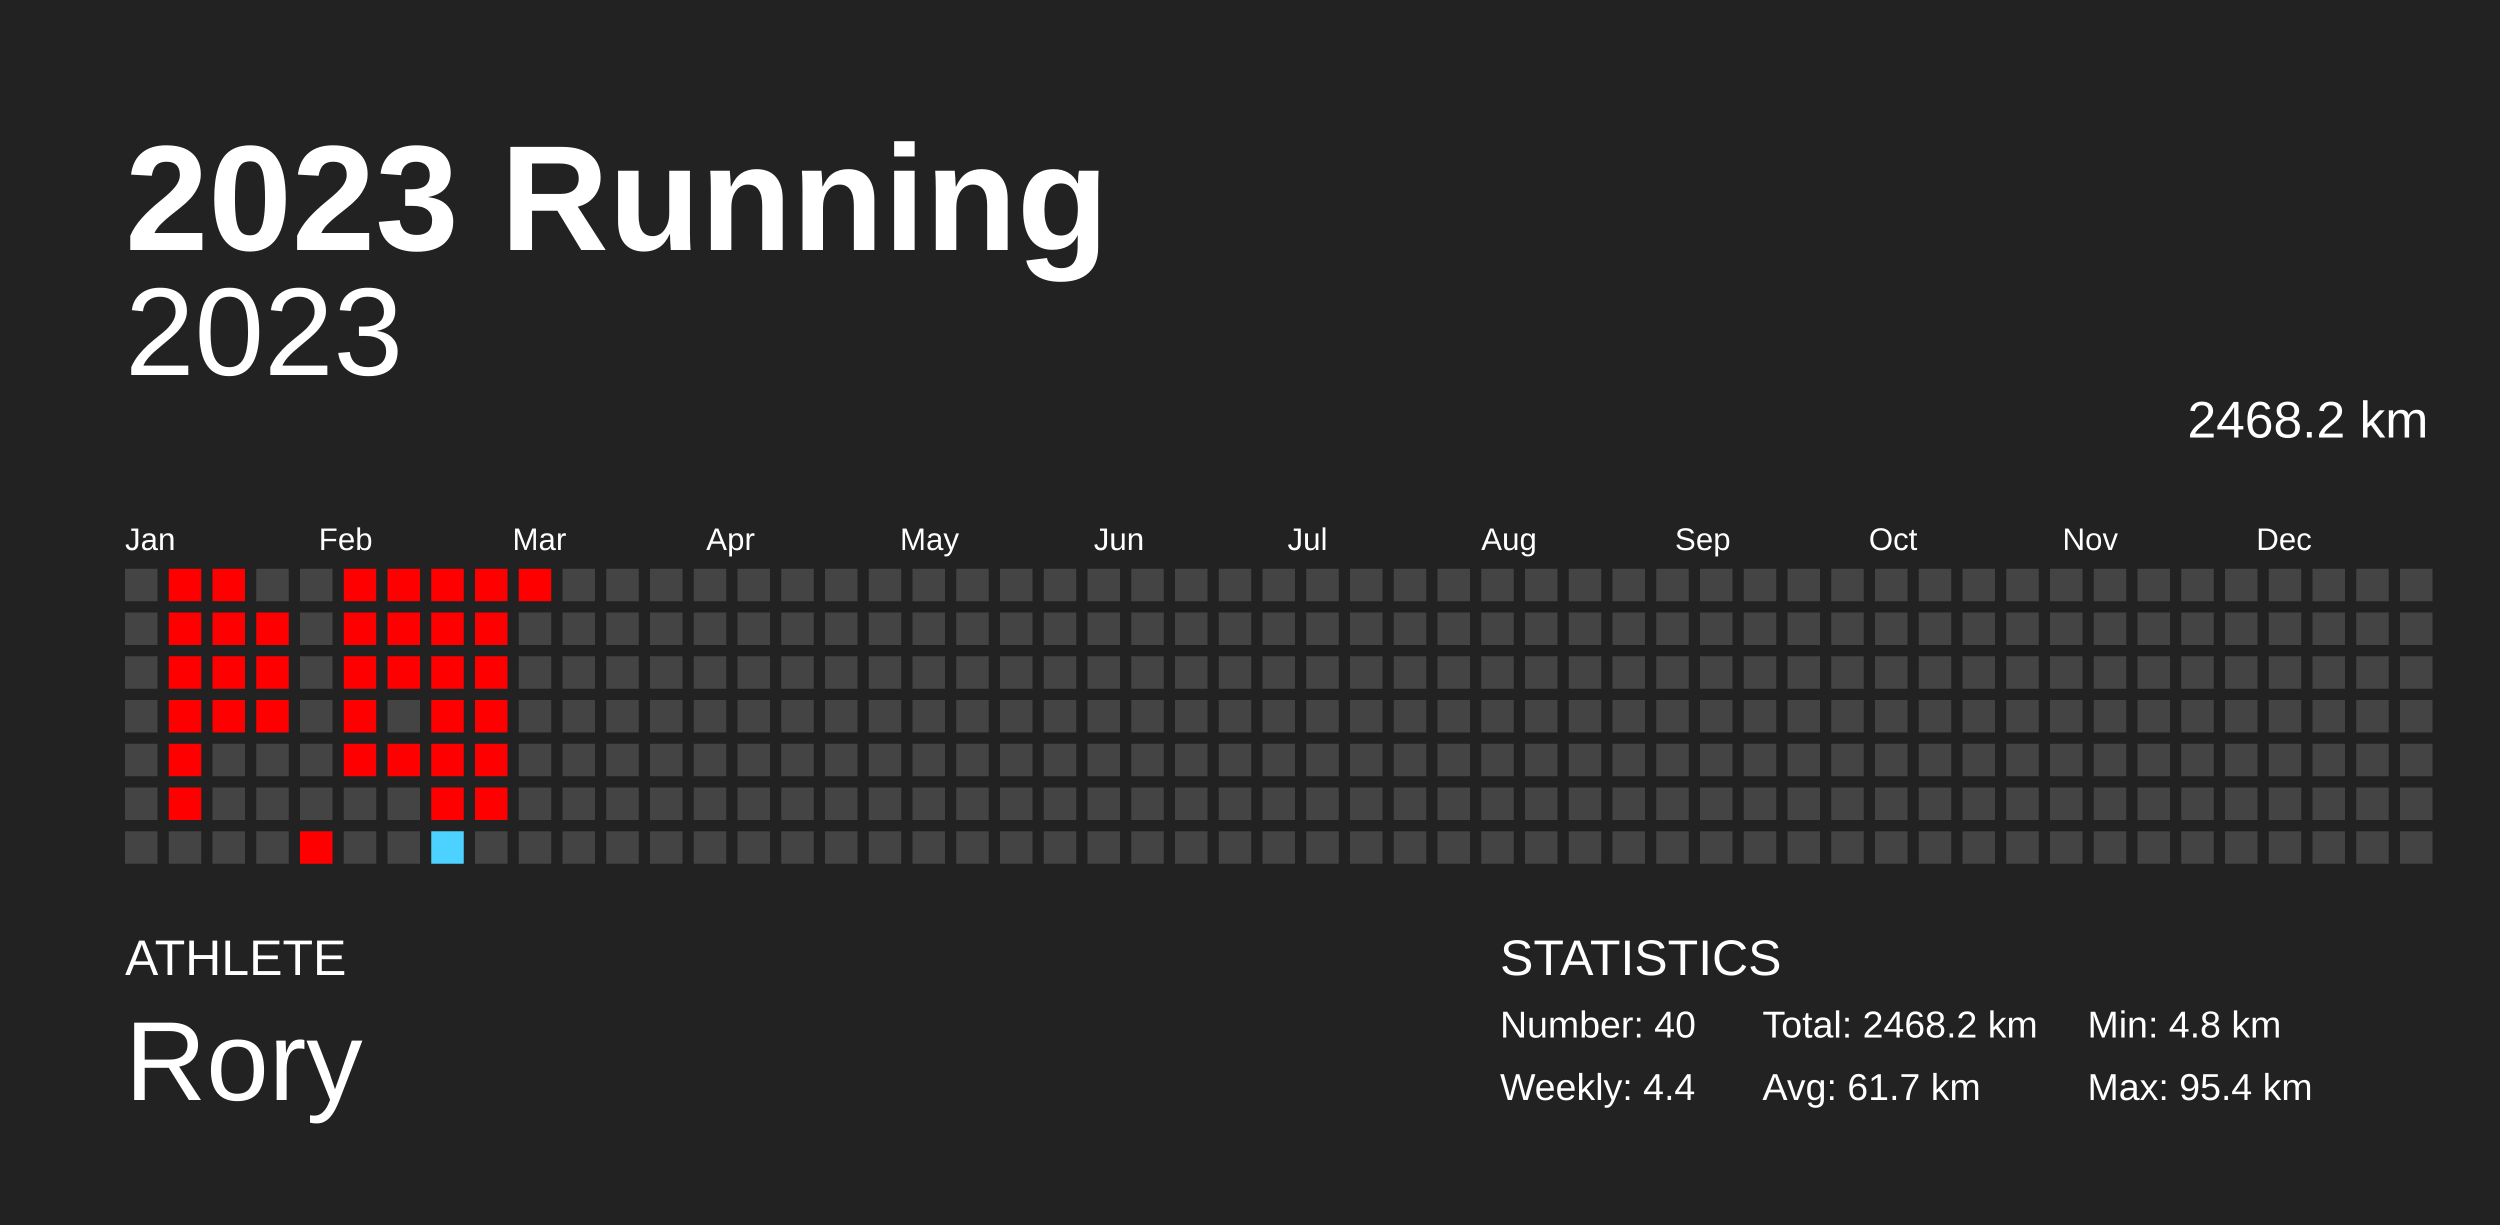
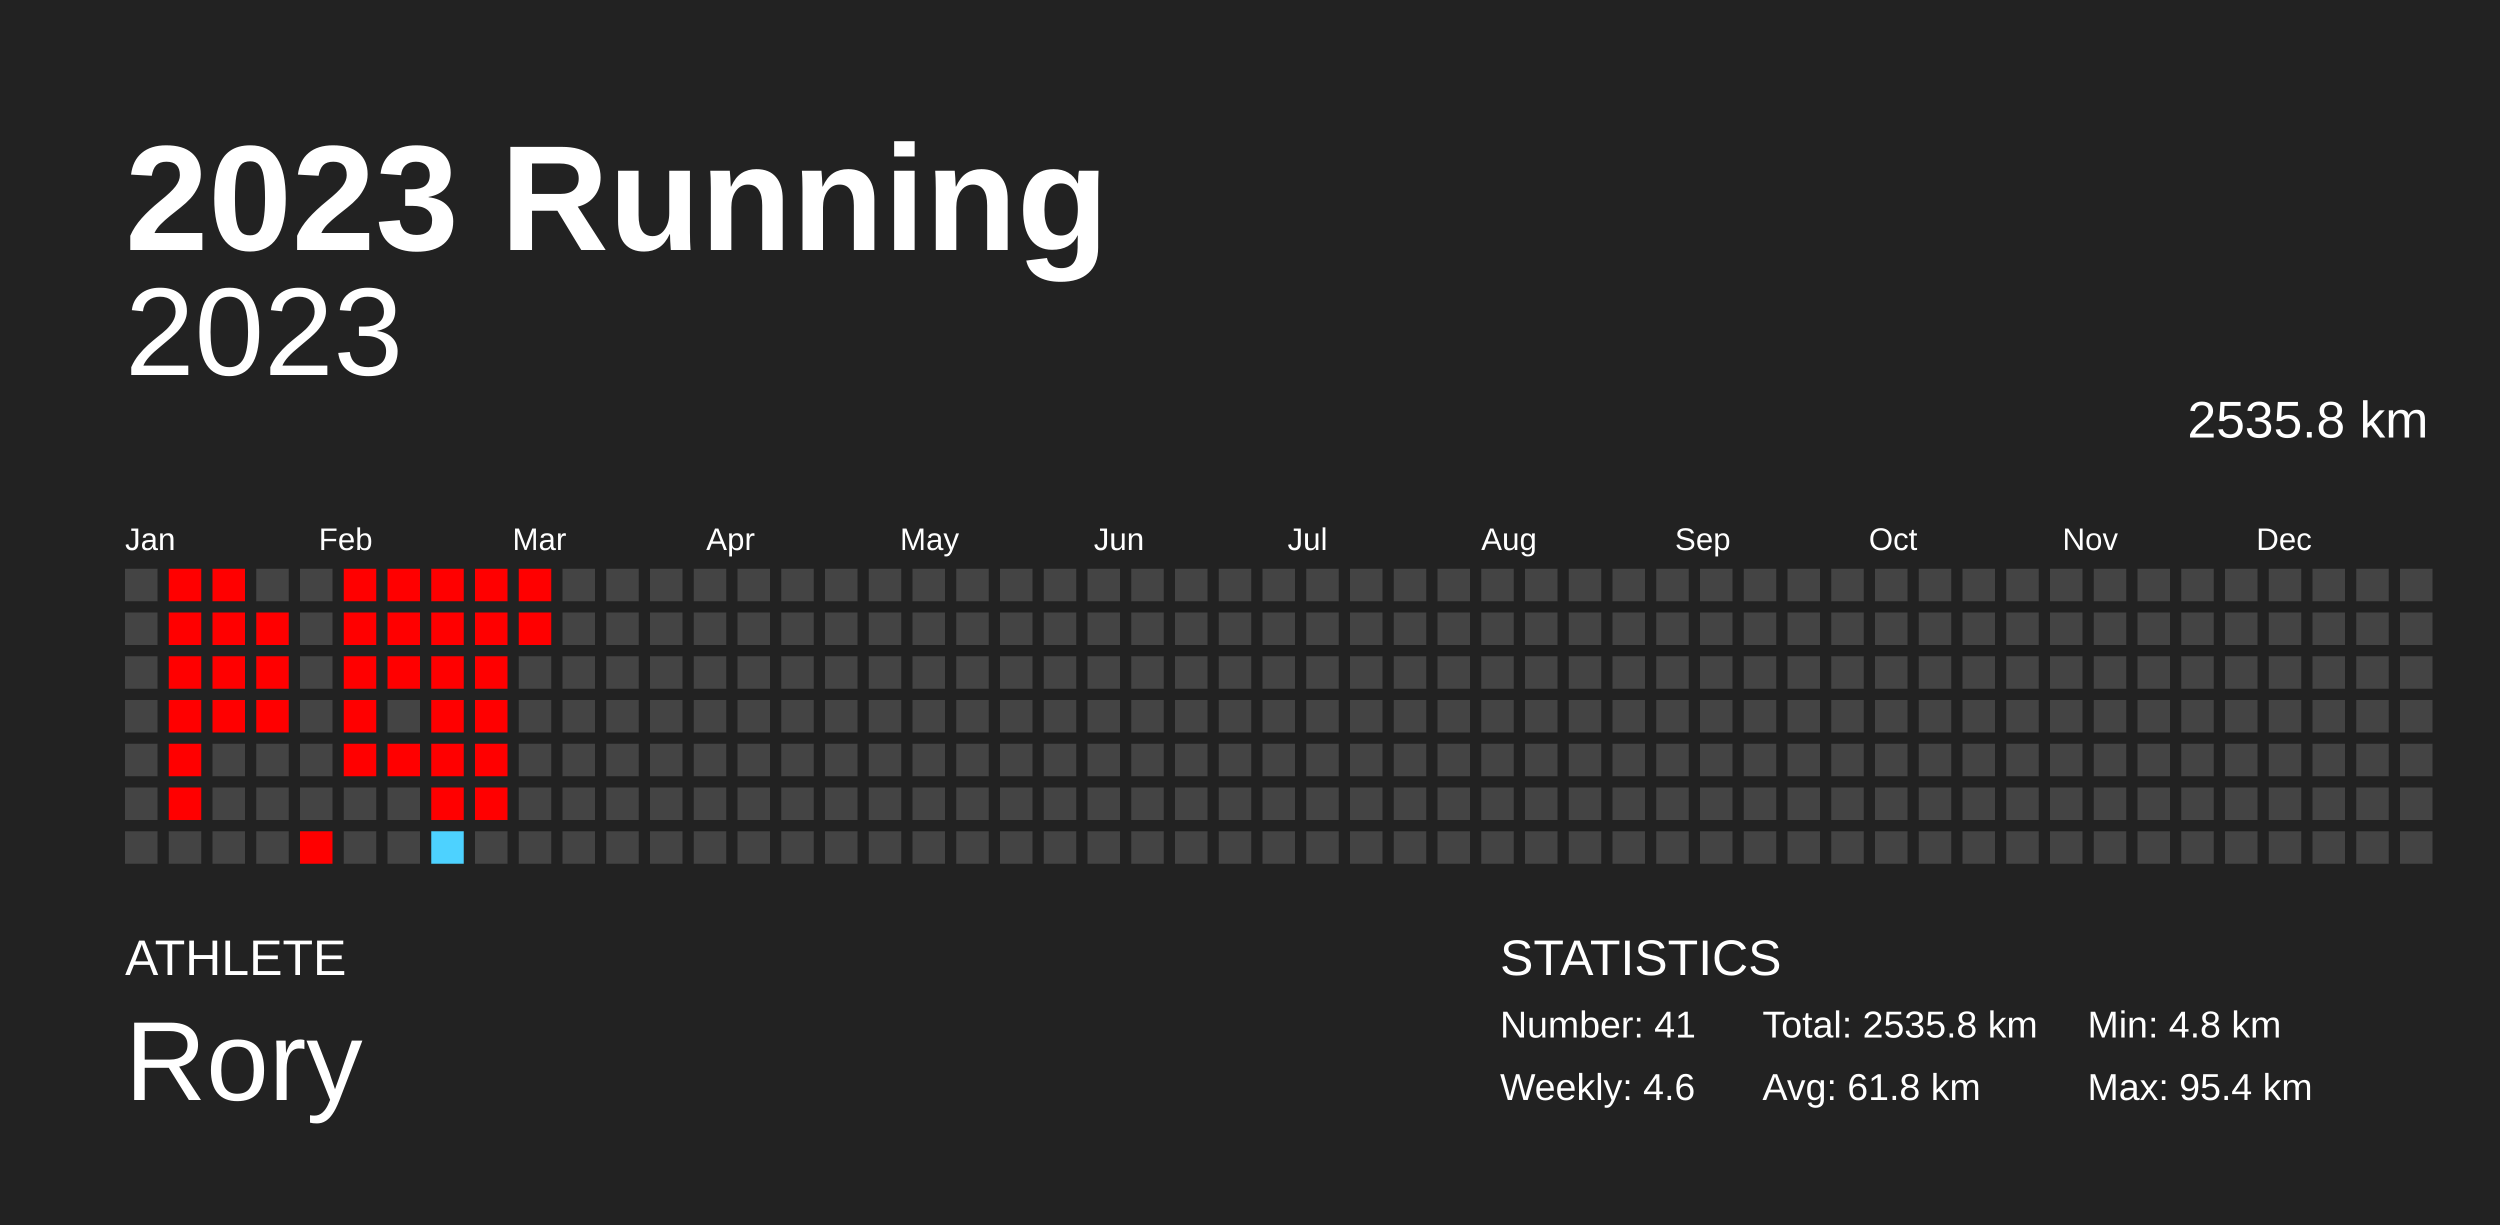
<svg xmlns="http://www.w3.org/2000/svg" baseProfile="full" height="98mm" version="1.1" viewBox="0,0,200,98" width="200mm">
  <defs />
  <rect fill="#222222" height="98" width="200" x="0" y="0" />
  <text fill="#FFFFFF" style="font-size:12px; font-family:Arial; font-weight:bold;" x="10" y="20">2023 Running</text>
  <text fill="#FFFFFF" style="font-size:4px; font-family:Arial" x="10" y="78">ATHLETE</text>
  <text fill="#FFFFFF" style="font-size:9px; font-family:Arial" x="10" y="88">Rory</text>
  <text fill="#FFFFFF" style="font-size:4px; font-family:Arial" x="120" y="78">STATISTICS</text>
-   <text fill="#FFFFFF" style="font-size:3px; font-family:Arial" x="120" y="83">Number: 40</text>
-   <text fill="#FFFFFF" style="font-size:3px; font-family:Arial" x="120" y="88">Weekly: 4.4</text>
-   <text fill="#FFFFFF" style="font-size:3px; font-family:Arial" x="141" y="83">Total: 2468.2 km</text>
-   <text fill="#FFFFFF" style="font-size:3px; font-family:Arial" x="141" y="88">Avg: 61.7 km</text>
+   <text fill="#FFFFFF" style="font-size:3px; font-family:Arial" x="120" y="83">Number: 41</text>
+   <text fill="#FFFFFF" style="font-size:3px; font-family:Arial" x="120" y="88">Weekly: 4.6</text>
+   <text fill="#FFFFFF" style="font-size:3px; font-family:Arial" x="141" y="83">Total: 2535.8 km</text>
+   <text fill="#FFFFFF" style="font-size:3px; font-family:Arial" x="141" y="88">Avg: 61.8 km</text>
  <text fill="#FFFFFF" style="font-size:3px; font-family:Arial" x="167" y="83">Min: 4.8 km</text>
  <text fill="#FFFFFF" style="font-size:3px; font-family:Arial" x="167" y="88">Max: 95.4 km</text>
  <text alignment-baseline="hanging" fill="#FFFFFF" style="font-size:10.0px; font-family:Arial;" x="10" y="30">2023</text>
-   <text alignment-baseline="hanging" fill="#FFFFFF" style="font-size:4.125px; font-family:Arial;" x="175" y="35">2468.2 km</text>
+   <text alignment-baseline="hanging" fill="#FFFFFF" style="font-size:4.125px; font-family:Arial;" x="175" y="35">2535.8 km</text>
  <text fill="#FFFFFF" style="font-size:2.5px; font-family:Arial" x="10.0" y="44">Jan</text>
  <text fill="#FFFFFF" style="font-size:2.5px; font-family:Arial" x="25.5" y="44">Feb</text>
  <text fill="#FFFFFF" style="font-size:2.5px; font-family:Arial" x="41.0" y="44">Mar</text>
  <text fill="#FFFFFF" style="font-size:2.5px; font-family:Arial" x="56.5" y="44">Apr</text>
  <text fill="#FFFFFF" style="font-size:2.5px; font-family:Arial" x="72.0" y="44">May</text>
  <text fill="#FFFFFF" style="font-size:2.5px; font-family:Arial" x="87.5" y="44">Jun</text>
  <text fill="#FFFFFF" style="font-size:2.5px; font-family:Arial" x="103.0" y="44">Jul</text>
  <text fill="#FFFFFF" style="font-size:2.5px; font-family:Arial" x="118.5" y="44">Aug</text>
  <text fill="#FFFFFF" style="font-size:2.5px; font-family:Arial" x="134.0" y="44">Sep</text>
  <text fill="#FFFFFF" style="font-size:2.5px; font-family:Arial" x="149.5" y="44">Oct</text>
  <text fill="#FFFFFF" style="font-size:2.5px; font-family:Arial" x="165.0" y="44">Nov</text>
  <text fill="#FFFFFF" style="font-size:2.5px; font-family:Arial" x="180.5" y="44">Dec</text>
  <rect fill="#444444" height="2.6" width="2.6" x="10.0" y="45.5" />
  <rect fill="#444444" height="2.6" width="2.6" x="10.0" y="49.0" />
  <rect fill="#444444" height="2.6" width="2.6" x="10.0" y="52.5" />
  <rect fill="#444444" height="2.6" width="2.6" x="10.0" y="56.0" />
  <rect fill="#444444" height="2.6" width="2.6" x="10.0" y="59.5" />
  <rect fill="#444444" height="2.6" width="2.6" x="10.0" y="63.0" />
  <rect fill="#444444" height="2.6" width="2.6" x="10.0" y="66.5" />
  <rect fill="red" height="2.6" width="2.6" x="13.5" y="45.5" />
  <rect fill="red" height="2.6" width="2.6" x="13.5" y="49.0" />
  <rect fill="red" height="2.6" width="2.6" x="13.5" y="52.5" />
  <rect fill="red" height="2.6" width="2.6" x="13.5" y="56.0" />
  <rect fill="red" height="2.6" width="2.6" x="13.5" y="59.5" />
  <rect fill="red" height="2.6" width="2.6" x="13.5" y="63.0" />
  <rect fill="#444444" height="2.6" width="2.6" x="13.5" y="66.5" />
  <rect fill="red" height="2.6" width="2.6" x="17.0" y="45.5" />
  <rect fill="red" height="2.6" width="2.6" x="17.0" y="49.0" />
  <rect fill="red" height="2.6" width="2.6" x="17.0" y="52.5" />
  <rect fill="red" height="2.6" width="2.6" x="17.0" y="56.0" />
  <rect fill="#444444" height="2.6" width="2.6" x="17.0" y="59.5" />
  <rect fill="#444444" height="2.6" width="2.6" x="17.0" y="63.0" />
  <rect fill="#444444" height="2.6" width="2.6" x="17.0" y="66.5" />
  <rect fill="#444444" height="2.6" width="2.6" x="20.5" y="45.5" />
  <rect fill="red" height="2.6" width="2.6" x="20.5" y="49.0" />
  <rect fill="red" height="2.6" width="2.6" x="20.5" y="52.5" />
  <rect fill="red" height="2.6" width="2.6" x="20.5" y="56.0" />
  <rect fill="#444444" height="2.6" width="2.6" x="20.5" y="59.5" />
  <rect fill="#444444" height="2.6" width="2.6" x="20.5" y="63.0" />
  <rect fill="#444444" height="2.6" width="2.6" x="20.5" y="66.5" />
  <rect fill="#444444" height="2.6" width="2.6" x="24.0" y="45.5" />
  <rect fill="#444444" height="2.6" width="2.6" x="24.0" y="49.0" />
  <rect fill="#444444" height="2.6" width="2.6" x="24.0" y="52.5" />
  <rect fill="#444444" height="2.6" width="2.6" x="24.0" y="56.0" />
  <rect fill="#444444" height="2.6" width="2.6" x="24.0" y="59.5" />
  <rect fill="#444444" height="2.6" width="2.6" x="24.0" y="63.0" />
  <rect fill="red" height="2.6" width="2.6" x="24.0" y="66.5" />
  <rect fill="red" height="2.6" width="2.6" x="27.5" y="45.5" />
  <rect fill="red" height="2.6" width="2.6" x="27.5" y="49.0" />
  <rect fill="red" height="2.6" width="2.6" x="27.5" y="52.5" />
  <rect fill="red" height="2.6" width="2.6" x="27.5" y="56.0" />
  <rect fill="red" height="2.6" width="2.6" x="27.5" y="59.5" />
  <rect fill="#444444" height="2.6" width="2.6" x="27.5" y="63.0" />
  <rect fill="#444444" height="2.6" width="2.6" x="27.5" y="66.5" />
  <rect fill="red" height="2.6" width="2.6" x="31.0" y="45.5" />
  <rect fill="red" height="2.6" width="2.6" x="31.0" y="49.0" />
  <rect fill="red" height="2.6" width="2.6" x="31.0" y="52.5" />
  <rect fill="#444444" height="2.6" width="2.6" x="31.0" y="56.0" />
  <rect fill="red" height="2.6" width="2.6" x="31.0" y="59.5" />
  <rect fill="#444444" height="2.6" width="2.6" x="31.0" y="63.0" />
  <rect fill="#444444" height="2.6" width="2.6" x="31.0" y="66.5" />
  <rect fill="red" height="2.6" width="2.6" x="34.5" y="45.5" />
  <rect fill="red" height="2.6" width="2.6" x="34.5" y="49.0" />
  <rect fill="red" height="2.6" width="2.6" x="34.5" y="52.5" />
  <rect fill="red" height="2.6" width="2.6" x="34.5" y="56.0" />
  <rect fill="red" height="2.6" width="2.6" x="34.5" y="59.5" />
  <rect fill="red" height="2.6" width="2.6" x="34.5" y="63.0" />
  <rect fill="#4dd2ff" height="2.6" width="2.6" x="34.5" y="66.5" />
  <rect fill="red" height="2.6" width="2.6" x="38.0" y="45.5" />
  <rect fill="red" height="2.6" width="2.6" x="38.0" y="49.0" />
  <rect fill="red" height="2.6" width="2.6" x="38.0" y="52.5" />
  <rect fill="red" height="2.6" width="2.6" x="38.0" y="56.0" />
  <rect fill="red" height="2.6" width="2.6" x="38.0" y="59.5" />
  <rect fill="red" height="2.6" width="2.6" x="38.0" y="63.0" />
  <rect fill="#444444" height="2.6" width="2.6" x="38.0" y="66.5" />
  <rect fill="red" height="2.6" width="2.6" x="41.5" y="45.5" />
-   <rect fill="#444444" height="2.6" width="2.6" x="41.5" y="49.0" />
+   <rect fill="red" height="2.6" width="2.6" x="41.5" y="49.0" />
  <rect fill="#444444" height="2.6" width="2.6" x="41.5" y="52.5" />
  <rect fill="#444444" height="2.6" width="2.6" x="41.5" y="56.0" />
  <rect fill="#444444" height="2.6" width="2.6" x="41.5" y="59.5" />
  <rect fill="#444444" height="2.6" width="2.6" x="41.5" y="63.0" />
  <rect fill="#444444" height="2.6" width="2.6" x="41.5" y="66.5" />
  <rect fill="#444444" height="2.6" width="2.6" x="45.0" y="45.5" />
  <rect fill="#444444" height="2.6" width="2.6" x="45.0" y="49.0" />
  <rect fill="#444444" height="2.6" width="2.6" x="45.0" y="52.5" />
  <rect fill="#444444" height="2.6" width="2.6" x="45.0" y="56.0" />
  <rect fill="#444444" height="2.6" width="2.6" x="45.0" y="59.5" />
  <rect fill="#444444" height="2.6" width="2.6" x="45.0" y="63.0" />
  <rect fill="#444444" height="2.6" width="2.6" x="45.0" y="66.5" />
  <rect fill="#444444" height="2.6" width="2.6" x="48.5" y="45.5" />
  <rect fill="#444444" height="2.6" width="2.6" x="48.5" y="49.0" />
  <rect fill="#444444" height="2.6" width="2.6" x="48.5" y="52.5" />
  <rect fill="#444444" height="2.6" width="2.6" x="48.5" y="56.0" />
  <rect fill="#444444" height="2.6" width="2.6" x="48.5" y="59.5" />
  <rect fill="#444444" height="2.6" width="2.6" x="48.5" y="63.0" />
  <rect fill="#444444" height="2.6" width="2.6" x="48.5" y="66.5" />
  <rect fill="#444444" height="2.6" width="2.6" x="52.0" y="45.5" />
  <rect fill="#444444" height="2.6" width="2.6" x="52.0" y="49.0" />
  <rect fill="#444444" height="2.6" width="2.6" x="52.0" y="52.5" />
  <rect fill="#444444" height="2.6" width="2.6" x="52.0" y="56.0" />
  <rect fill="#444444" height="2.6" width="2.6" x="52.0" y="59.5" />
  <rect fill="#444444" height="2.6" width="2.6" x="52.0" y="63.0" />
  <rect fill="#444444" height="2.6" width="2.6" x="52.0" y="66.5" />
  <rect fill="#444444" height="2.6" width="2.6" x="55.5" y="45.5" />
  <rect fill="#444444" height="2.6" width="2.6" x="55.5" y="49.0" />
  <rect fill="#444444" height="2.6" width="2.6" x="55.5" y="52.5" />
  <rect fill="#444444" height="2.6" width="2.6" x="55.5" y="56.0" />
  <rect fill="#444444" height="2.6" width="2.6" x="55.5" y="59.5" />
  <rect fill="#444444" height="2.6" width="2.6" x="55.5" y="63.0" />
  <rect fill="#444444" height="2.6" width="2.6" x="55.5" y="66.5" />
  <rect fill="#444444" height="2.6" width="2.6" x="59.0" y="45.5" />
  <rect fill="#444444" height="2.6" width="2.6" x="59.0" y="49.0" />
  <rect fill="#444444" height="2.6" width="2.6" x="59.0" y="52.5" />
  <rect fill="#444444" height="2.6" width="2.6" x="59.0" y="56.0" />
  <rect fill="#444444" height="2.6" width="2.6" x="59.0" y="59.5" />
  <rect fill="#444444" height="2.6" width="2.6" x="59.0" y="63.0" />
  <rect fill="#444444" height="2.6" width="2.6" x="59.0" y="66.5" />
  <rect fill="#444444" height="2.6" width="2.6" x="62.5" y="45.5" />
  <rect fill="#444444" height="2.6" width="2.6" x="62.5" y="49.0" />
  <rect fill="#444444" height="2.6" width="2.6" x="62.5" y="52.5" />
  <rect fill="#444444" height="2.6" width="2.6" x="62.5" y="56.0" />
  <rect fill="#444444" height="2.6" width="2.6" x="62.5" y="59.5" />
  <rect fill="#444444" height="2.6" width="2.6" x="62.5" y="63.0" />
  <rect fill="#444444" height="2.6" width="2.6" x="62.5" y="66.5" />
  <rect fill="#444444" height="2.6" width="2.6" x="66.0" y="45.5" />
  <rect fill="#444444" height="2.6" width="2.6" x="66.0" y="49.0" />
  <rect fill="#444444" height="2.6" width="2.6" x="66.0" y="52.5" />
  <rect fill="#444444" height="2.6" width="2.6" x="66.0" y="56.0" />
  <rect fill="#444444" height="2.6" width="2.6" x="66.0" y="59.5" />
  <rect fill="#444444" height="2.6" width="2.6" x="66.0" y="63.0" />
  <rect fill="#444444" height="2.6" width="2.6" x="66.0" y="66.5" />
  <rect fill="#444444" height="2.6" width="2.6" x="69.5" y="45.5" />
  <rect fill="#444444" height="2.6" width="2.6" x="69.5" y="49.0" />
  <rect fill="#444444" height="2.6" width="2.6" x="69.5" y="52.5" />
  <rect fill="#444444" height="2.6" width="2.6" x="69.5" y="56.0" />
  <rect fill="#444444" height="2.6" width="2.6" x="69.5" y="59.5" />
  <rect fill="#444444" height="2.6" width="2.6" x="69.5" y="63.0" />
  <rect fill="#444444" height="2.6" width="2.6" x="69.5" y="66.5" />
  <rect fill="#444444" height="2.6" width="2.6" x="73.0" y="45.5" />
  <rect fill="#444444" height="2.6" width="2.6" x="73.0" y="49.0" />
  <rect fill="#444444" height="2.6" width="2.6" x="73.0" y="52.5" />
  <rect fill="#444444" height="2.6" width="2.6" x="73.0" y="56.0" />
  <rect fill="#444444" height="2.6" width="2.6" x="73.0" y="59.5" />
  <rect fill="#444444" height="2.6" width="2.6" x="73.0" y="63.0" />
  <rect fill="#444444" height="2.6" width="2.6" x="73.0" y="66.5" />
  <rect fill="#444444" height="2.6" width="2.6" x="76.5" y="45.5" />
  <rect fill="#444444" height="2.6" width="2.6" x="76.5" y="49.0" />
  <rect fill="#444444" height="2.6" width="2.6" x="76.5" y="52.5" />
  <rect fill="#444444" height="2.6" width="2.6" x="76.5" y="56.0" />
  <rect fill="#444444" height="2.6" width="2.6" x="76.5" y="59.5" />
  <rect fill="#444444" height="2.6" width="2.6" x="76.5" y="63.0" />
  <rect fill="#444444" height="2.6" width="2.6" x="76.5" y="66.5" />
  <rect fill="#444444" height="2.6" width="2.6" x="80.0" y="45.5" />
  <rect fill="#444444" height="2.6" width="2.6" x="80.0" y="49.0" />
  <rect fill="#444444" height="2.6" width="2.6" x="80.0" y="52.5" />
  <rect fill="#444444" height="2.6" width="2.6" x="80.0" y="56.0" />
  <rect fill="#444444" height="2.6" width="2.6" x="80.0" y="59.5" />
  <rect fill="#444444" height="2.6" width="2.6" x="80.0" y="63.0" />
  <rect fill="#444444" height="2.6" width="2.6" x="80.0" y="66.5" />
  <rect fill="#444444" height="2.6" width="2.6" x="83.5" y="45.5" />
  <rect fill="#444444" height="2.6" width="2.6" x="83.5" y="49.0" />
  <rect fill="#444444" height="2.6" width="2.6" x="83.5" y="52.5" />
  <rect fill="#444444" height="2.6" width="2.6" x="83.5" y="56.0" />
  <rect fill="#444444" height="2.6" width="2.6" x="83.5" y="59.5" />
  <rect fill="#444444" height="2.6" width="2.6" x="83.5" y="63.0" />
  <rect fill="#444444" height="2.6" width="2.6" x="83.5" y="66.5" />
  <rect fill="#444444" height="2.6" width="2.6" x="87.0" y="45.5" />
  <rect fill="#444444" height="2.6" width="2.6" x="87.0" y="49.0" />
  <rect fill="#444444" height="2.6" width="2.6" x="87.0" y="52.5" />
  <rect fill="#444444" height="2.6" width="2.6" x="87.0" y="56.0" />
  <rect fill="#444444" height="2.6" width="2.6" x="87.0" y="59.5" />
  <rect fill="#444444" height="2.6" width="2.6" x="87.0" y="63.0" />
  <rect fill="#444444" height="2.6" width="2.6" x="87.0" y="66.5" />
  <rect fill="#444444" height="2.6" width="2.6" x="90.5" y="45.5" />
  <rect fill="#444444" height="2.6" width="2.6" x="90.5" y="49.0" />
  <rect fill="#444444" height="2.6" width="2.6" x="90.5" y="52.5" />
  <rect fill="#444444" height="2.6" width="2.6" x="90.5" y="56.0" />
  <rect fill="#444444" height="2.6" width="2.6" x="90.5" y="59.5" />
  <rect fill="#444444" height="2.6" width="2.6" x="90.5" y="63.0" />
  <rect fill="#444444" height="2.6" width="2.6" x="90.5" y="66.5" />
  <rect fill="#444444" height="2.6" width="2.6" x="94.0" y="45.5" />
  <rect fill="#444444" height="2.6" width="2.6" x="94.0" y="49.0" />
  <rect fill="#444444" height="2.6" width="2.6" x="94.0" y="52.5" />
  <rect fill="#444444" height="2.6" width="2.6" x="94.0" y="56.0" />
  <rect fill="#444444" height="2.6" width="2.6" x="94.0" y="59.5" />
  <rect fill="#444444" height="2.6" width="2.6" x="94.0" y="63.0" />
  <rect fill="#444444" height="2.6" width="2.6" x="94.0" y="66.5" />
  <rect fill="#444444" height="2.6" width="2.6" x="97.5" y="45.5" />
  <rect fill="#444444" height="2.6" width="2.6" x="97.5" y="49.0" />
  <rect fill="#444444" height="2.6" width="2.6" x="97.5" y="52.5" />
  <rect fill="#444444" height="2.6" width="2.6" x="97.5" y="56.0" />
  <rect fill="#444444" height="2.6" width="2.6" x="97.5" y="59.5" />
  <rect fill="#444444" height="2.6" width="2.6" x="97.5" y="63.0" />
  <rect fill="#444444" height="2.6" width="2.6" x="97.5" y="66.5" />
  <rect fill="#444444" height="2.6" width="2.6" x="101.0" y="45.5" />
  <rect fill="#444444" height="2.6" width="2.6" x="101.0" y="49.0" />
  <rect fill="#444444" height="2.6" width="2.6" x="101.0" y="52.5" />
  <rect fill="#444444" height="2.6" width="2.6" x="101.0" y="56.0" />
  <rect fill="#444444" height="2.6" width="2.6" x="101.0" y="59.5" />
  <rect fill="#444444" height="2.6" width="2.6" x="101.0" y="63.0" />
  <rect fill="#444444" height="2.6" width="2.6" x="101.0" y="66.5" />
  <rect fill="#444444" height="2.6" width="2.6" x="104.5" y="45.5" />
  <rect fill="#444444" height="2.6" width="2.6" x="104.5" y="49.0" />
  <rect fill="#444444" height="2.6" width="2.6" x="104.5" y="52.5" />
  <rect fill="#444444" height="2.6" width="2.6" x="104.5" y="56.0" />
  <rect fill="#444444" height="2.6" width="2.6" x="104.5" y="59.5" />
  <rect fill="#444444" height="2.6" width="2.6" x="104.5" y="63.0" />
  <rect fill="#444444" height="2.6" width="2.6" x="104.5" y="66.5" />
  <rect fill="#444444" height="2.6" width="2.6" x="108.0" y="45.5" />
  <rect fill="#444444" height="2.6" width="2.6" x="108.0" y="49.0" />
  <rect fill="#444444" height="2.6" width="2.6" x="108.0" y="52.5" />
  <rect fill="#444444" height="2.6" width="2.6" x="108.0" y="56.0" />
  <rect fill="#444444" height="2.6" width="2.6" x="108.0" y="59.5" />
  <rect fill="#444444" height="2.6" width="2.6" x="108.0" y="63.0" />
  <rect fill="#444444" height="2.6" width="2.6" x="108.0" y="66.5" />
  <rect fill="#444444" height="2.6" width="2.6" x="111.5" y="45.5" />
  <rect fill="#444444" height="2.6" width="2.6" x="111.5" y="49.0" />
  <rect fill="#444444" height="2.6" width="2.6" x="111.5" y="52.5" />
  <rect fill="#444444" height="2.6" width="2.6" x="111.5" y="56.0" />
  <rect fill="#444444" height="2.6" width="2.6" x="111.5" y="59.5" />
  <rect fill="#444444" height="2.6" width="2.6" x="111.5" y="63.0" />
  <rect fill="#444444" height="2.6" width="2.6" x="111.5" y="66.5" />
  <rect fill="#444444" height="2.6" width="2.6" x="115.0" y="45.5" />
  <rect fill="#444444" height="2.6" width="2.6" x="115.0" y="49.0" />
  <rect fill="#444444" height="2.6" width="2.6" x="115.0" y="52.5" />
  <rect fill="#444444" height="2.6" width="2.6" x="115.0" y="56.0" />
  <rect fill="#444444" height="2.6" width="2.6" x="115.0" y="59.5" />
  <rect fill="#444444" height="2.6" width="2.6" x="115.0" y="63.0" />
  <rect fill="#444444" height="2.6" width="2.6" x="115.0" y="66.5" />
  <rect fill="#444444" height="2.6" width="2.6" x="118.5" y="45.5" />
  <rect fill="#444444" height="2.6" width="2.6" x="118.5" y="49.0" />
  <rect fill="#444444" height="2.6" width="2.6" x="118.5" y="52.5" />
  <rect fill="#444444" height="2.6" width="2.6" x="118.5" y="56.0" />
  <rect fill="#444444" height="2.6" width="2.6" x="118.5" y="59.5" />
  <rect fill="#444444" height="2.6" width="2.6" x="118.5" y="63.0" />
  <rect fill="#444444" height="2.6" width="2.6" x="118.5" y="66.5" />
  <rect fill="#444444" height="2.6" width="2.6" x="122.0" y="45.5" />
  <rect fill="#444444" height="2.6" width="2.6" x="122.0" y="49.0" />
  <rect fill="#444444" height="2.6" width="2.6" x="122.0" y="52.5" />
  <rect fill="#444444" height="2.6" width="2.6" x="122.0" y="56.0" />
  <rect fill="#444444" height="2.6" width="2.6" x="122.0" y="59.5" />
  <rect fill="#444444" height="2.6" width="2.6" x="122.0" y="63.0" />
  <rect fill="#444444" height="2.6" width="2.6" x="122.0" y="66.5" />
  <rect fill="#444444" height="2.6" width="2.6" x="125.5" y="45.5" />
  <rect fill="#444444" height="2.6" width="2.6" x="125.5" y="49.0" />
  <rect fill="#444444" height="2.6" width="2.6" x="125.5" y="52.5" />
  <rect fill="#444444" height="2.6" width="2.6" x="125.5" y="56.0" />
  <rect fill="#444444" height="2.6" width="2.6" x="125.5" y="59.5" />
  <rect fill="#444444" height="2.6" width="2.6" x="125.5" y="63.0" />
  <rect fill="#444444" height="2.6" width="2.6" x="125.5" y="66.5" />
  <rect fill="#444444" height="2.6" width="2.6" x="129.0" y="45.5" />
  <rect fill="#444444" height="2.6" width="2.6" x="129.0" y="49.0" />
  <rect fill="#444444" height="2.6" width="2.6" x="129.0" y="52.5" />
  <rect fill="#444444" height="2.6" width="2.6" x="129.0" y="56.0" />
  <rect fill="#444444" height="2.6" width="2.6" x="129.0" y="59.5" />
  <rect fill="#444444" height="2.6" width="2.6" x="129.0" y="63.0" />
  <rect fill="#444444" height="2.6" width="2.6" x="129.0" y="66.5" />
  <rect fill="#444444" height="2.6" width="2.6" x="132.5" y="45.5" />
  <rect fill="#444444" height="2.6" width="2.6" x="132.5" y="49.0" />
  <rect fill="#444444" height="2.6" width="2.6" x="132.5" y="52.5" />
  <rect fill="#444444" height="2.6" width="2.6" x="132.5" y="56.0" />
  <rect fill="#444444" height="2.6" width="2.6" x="132.5" y="59.5" />
  <rect fill="#444444" height="2.6" width="2.6" x="132.5" y="63.0" />
  <rect fill="#444444" height="2.6" width="2.6" x="132.5" y="66.5" />
  <rect fill="#444444" height="2.6" width="2.6" x="136.0" y="45.5" />
  <rect fill="#444444" height="2.6" width="2.6" x="136.0" y="49.0" />
  <rect fill="#444444" height="2.6" width="2.6" x="136.0" y="52.5" />
  <rect fill="#444444" height="2.6" width="2.6" x="136.0" y="56.0" />
  <rect fill="#444444" height="2.6" width="2.6" x="136.0" y="59.5" />
  <rect fill="#444444" height="2.6" width="2.6" x="136.0" y="63.0" />
  <rect fill="#444444" height="2.6" width="2.6" x="136.0" y="66.5" />
  <rect fill="#444444" height="2.6" width="2.6" x="139.5" y="45.5" />
  <rect fill="#444444" height="2.6" width="2.6" x="139.5" y="49.0" />
  <rect fill="#444444" height="2.6" width="2.6" x="139.5" y="52.5" />
  <rect fill="#444444" height="2.6" width="2.6" x="139.5" y="56.0" />
  <rect fill="#444444" height="2.6" width="2.6" x="139.5" y="59.5" />
  <rect fill="#444444" height="2.6" width="2.6" x="139.5" y="63.0" />
  <rect fill="#444444" height="2.6" width="2.6" x="139.5" y="66.5" />
  <rect fill="#444444" height="2.6" width="2.6" x="143.0" y="45.5" />
  <rect fill="#444444" height="2.6" width="2.6" x="143.0" y="49.0" />
  <rect fill="#444444" height="2.6" width="2.6" x="143.0" y="52.5" />
  <rect fill="#444444" height="2.6" width="2.6" x="143.0" y="56.0" />
  <rect fill="#444444" height="2.6" width="2.6" x="143.0" y="59.5" />
  <rect fill="#444444" height="2.6" width="2.6" x="143.0" y="63.0" />
  <rect fill="#444444" height="2.6" width="2.6" x="143.0" y="66.5" />
  <rect fill="#444444" height="2.6" width="2.6" x="146.5" y="45.5" />
  <rect fill="#444444" height="2.6" width="2.6" x="146.5" y="49.0" />
  <rect fill="#444444" height="2.6" width="2.6" x="146.5" y="52.5" />
  <rect fill="#444444" height="2.6" width="2.6" x="146.5" y="56.0" />
  <rect fill="#444444" height="2.6" width="2.6" x="146.5" y="59.5" />
  <rect fill="#444444" height="2.6" width="2.6" x="146.5" y="63.0" />
  <rect fill="#444444" height="2.6" width="2.6" x="146.5" y="66.5" />
  <rect fill="#444444" height="2.6" width="2.6" x="150.0" y="45.5" />
  <rect fill="#444444" height="2.6" width="2.6" x="150.0" y="49.0" />
  <rect fill="#444444" height="2.6" width="2.6" x="150.0" y="52.5" />
  <rect fill="#444444" height="2.6" width="2.6" x="150.0" y="56.0" />
  <rect fill="#444444" height="2.6" width="2.6" x="150.0" y="59.5" />
  <rect fill="#444444" height="2.6" width="2.6" x="150.0" y="63.0" />
  <rect fill="#444444" height="2.6" width="2.6" x="150.0" y="66.5" />
  <rect fill="#444444" height="2.6" width="2.6" x="153.5" y="45.5" />
  <rect fill="#444444" height="2.6" width="2.6" x="153.5" y="49.0" />
  <rect fill="#444444" height="2.6" width="2.6" x="153.5" y="52.5" />
  <rect fill="#444444" height="2.6" width="2.6" x="153.5" y="56.0" />
  <rect fill="#444444" height="2.6" width="2.6" x="153.5" y="59.5" />
  <rect fill="#444444" height="2.6" width="2.6" x="153.5" y="63.0" />
  <rect fill="#444444" height="2.6" width="2.6" x="153.5" y="66.5" />
  <rect fill="#444444" height="2.6" width="2.6" x="157.0" y="45.5" />
  <rect fill="#444444" height="2.6" width="2.6" x="157.0" y="49.0" />
  <rect fill="#444444" height="2.6" width="2.6" x="157.0" y="52.5" />
  <rect fill="#444444" height="2.6" width="2.6" x="157.0" y="56.0" />
  <rect fill="#444444" height="2.6" width="2.6" x="157.0" y="59.5" />
  <rect fill="#444444" height="2.6" width="2.6" x="157.0" y="63.0" />
  <rect fill="#444444" height="2.6" width="2.6" x="157.0" y="66.5" />
  <rect fill="#444444" height="2.6" width="2.6" x="160.5" y="45.5" />
  <rect fill="#444444" height="2.6" width="2.6" x="160.5" y="49.0" />
  <rect fill="#444444" height="2.6" width="2.6" x="160.5" y="52.5" />
  <rect fill="#444444" height="2.6" width="2.6" x="160.5" y="56.0" />
  <rect fill="#444444" height="2.6" width="2.6" x="160.5" y="59.5" />
  <rect fill="#444444" height="2.6" width="2.6" x="160.5" y="63.0" />
  <rect fill="#444444" height="2.6" width="2.6" x="160.5" y="66.5" />
  <rect fill="#444444" height="2.6" width="2.6" x="164.0" y="45.5" />
  <rect fill="#444444" height="2.6" width="2.6" x="164.0" y="49.0" />
  <rect fill="#444444" height="2.6" width="2.6" x="164.0" y="52.5" />
  <rect fill="#444444" height="2.6" width="2.6" x="164.0" y="56.0" />
  <rect fill="#444444" height="2.6" width="2.6" x="164.0" y="59.5" />
  <rect fill="#444444" height="2.6" width="2.6" x="164.0" y="63.0" />
  <rect fill="#444444" height="2.6" width="2.6" x="164.0" y="66.5" />
  <rect fill="#444444" height="2.6" width="2.6" x="167.5" y="45.5" />
  <rect fill="#444444" height="2.6" width="2.6" x="167.5" y="49.0" />
  <rect fill="#444444" height="2.6" width="2.6" x="167.5" y="52.5" />
  <rect fill="#444444" height="2.6" width="2.6" x="167.5" y="56.0" />
  <rect fill="#444444" height="2.6" width="2.6" x="167.5" y="59.5" />
  <rect fill="#444444" height="2.6" width="2.6" x="167.5" y="63.0" />
  <rect fill="#444444" height="2.6" width="2.6" x="167.5" y="66.5" />
  <rect fill="#444444" height="2.6" width="2.6" x="171.0" y="45.5" />
  <rect fill="#444444" height="2.6" width="2.6" x="171.0" y="49.0" />
  <rect fill="#444444" height="2.6" width="2.6" x="171.0" y="52.5" />
  <rect fill="#444444" height="2.6" width="2.6" x="171.0" y="56.0" />
  <rect fill="#444444" height="2.6" width="2.6" x="171.0" y="59.5" />
  <rect fill="#444444" height="2.6" width="2.6" x="171.0" y="63.0" />
  <rect fill="#444444" height="2.6" width="2.6" x="171.0" y="66.5" />
  <rect fill="#444444" height="2.6" width="2.6" x="174.5" y="45.5" />
  <rect fill="#444444" height="2.6" width="2.6" x="174.5" y="49.0" />
  <rect fill="#444444" height="2.6" width="2.6" x="174.5" y="52.5" />
  <rect fill="#444444" height="2.6" width="2.6" x="174.5" y="56.0" />
  <rect fill="#444444" height="2.6" width="2.6" x="174.5" y="59.5" />
  <rect fill="#444444" height="2.6" width="2.6" x="174.5" y="63.0" />
  <rect fill="#444444" height="2.6" width="2.6" x="174.5" y="66.5" />
  <rect fill="#444444" height="2.6" width="2.6" x="178.0" y="45.5" />
  <rect fill="#444444" height="2.6" width="2.6" x="178.0" y="49.0" />
  <rect fill="#444444" height="2.6" width="2.6" x="178.0" y="52.5" />
  <rect fill="#444444" height="2.6" width="2.6" x="178.0" y="56.0" />
  <rect fill="#444444" height="2.6" width="2.6" x="178.0" y="59.5" />
  <rect fill="#444444" height="2.6" width="2.6" x="178.0" y="63.0" />
  <rect fill="#444444" height="2.6" width="2.6" x="178.0" y="66.5" />
  <rect fill="#444444" height="2.6" width="2.6" x="181.5" y="45.5" />
  <rect fill="#444444" height="2.6" width="2.6" x="181.5" y="49.0" />
  <rect fill="#444444" height="2.6" width="2.6" x="181.5" y="52.5" />
  <rect fill="#444444" height="2.6" width="2.6" x="181.5" y="56.0" />
  <rect fill="#444444" height="2.6" width="2.6" x="181.5" y="59.5" />
  <rect fill="#444444" height="2.6" width="2.6" x="181.5" y="63.0" />
  <rect fill="#444444" height="2.6" width="2.6" x="181.5" y="66.5" />
  <rect fill="#444444" height="2.6" width="2.6" x="185.0" y="45.5" />
  <rect fill="#444444" height="2.6" width="2.6" x="185.0" y="49.0" />
  <rect fill="#444444" height="2.6" width="2.6" x="185.0" y="52.5" />
  <rect fill="#444444" height="2.6" width="2.6" x="185.0" y="56.0" />
  <rect fill="#444444" height="2.6" width="2.6" x="185.0" y="59.5" />
  <rect fill="#444444" height="2.6" width="2.6" x="185.0" y="63.0" />
  <rect fill="#444444" height="2.6" width="2.6" x="185.0" y="66.5" />
  <rect fill="#444444" height="2.6" width="2.6" x="188.5" y="45.5" />
  <rect fill="#444444" height="2.6" width="2.6" x="188.5" y="49.0" />
  <rect fill="#444444" height="2.6" width="2.6" x="188.5" y="52.5" />
  <rect fill="#444444" height="2.6" width="2.6" x="188.5" y="56.0" />
  <rect fill="#444444" height="2.6" width="2.6" x="188.5" y="59.5" />
  <rect fill="#444444" height="2.6" width="2.6" x="188.5" y="63.0" />
  <rect fill="#444444" height="2.6" width="2.6" x="188.5" y="66.5" />
  <rect fill="#444444" height="2.6" width="2.6" x="192.0" y="45.5" />
  <rect fill="#444444" height="2.6" width="2.6" x="192.0" y="49.0" />
  <rect fill="#444444" height="2.6" width="2.6" x="192.0" y="52.5" />
  <rect fill="#444444" height="2.6" width="2.6" x="192.0" y="56.0" />
  <rect fill="#444444" height="2.6" width="2.6" x="192.0" y="59.5" />
  <rect fill="#444444" height="2.6" width="2.6" x="192.0" y="63.0" />
  <rect fill="#444444" height="2.6" width="2.6" x="192.0" y="66.5" />
</svg>
